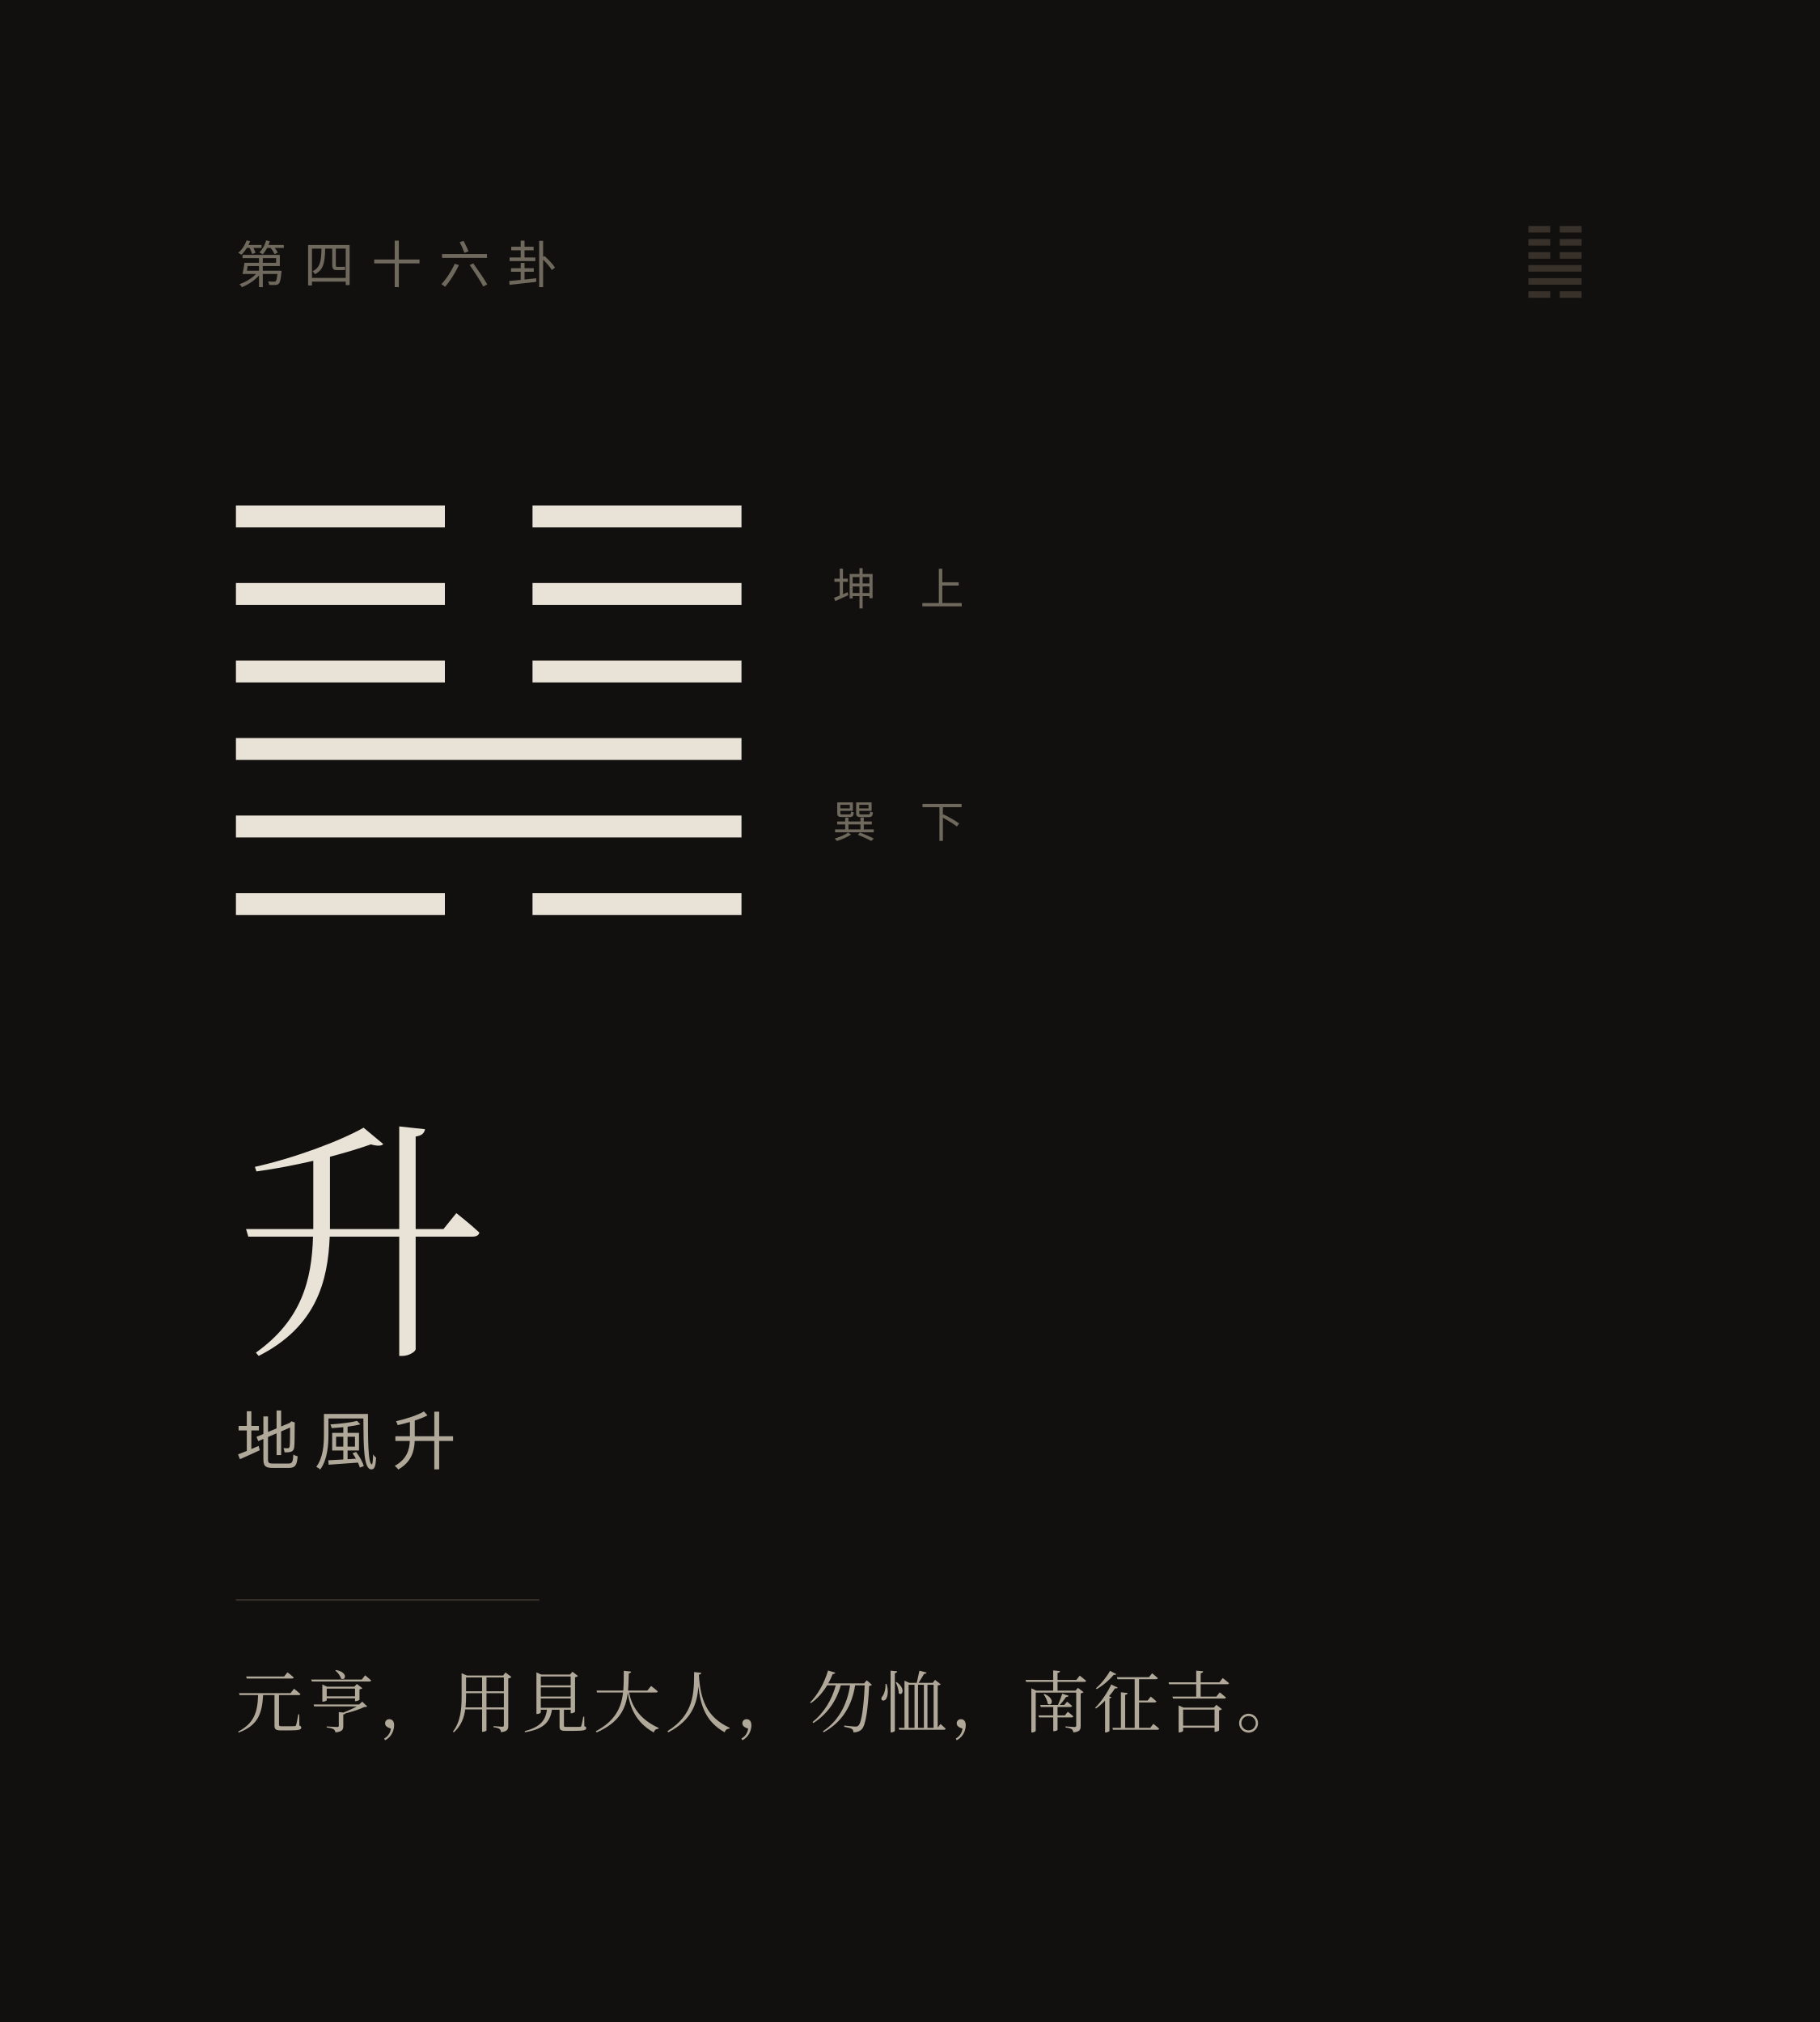
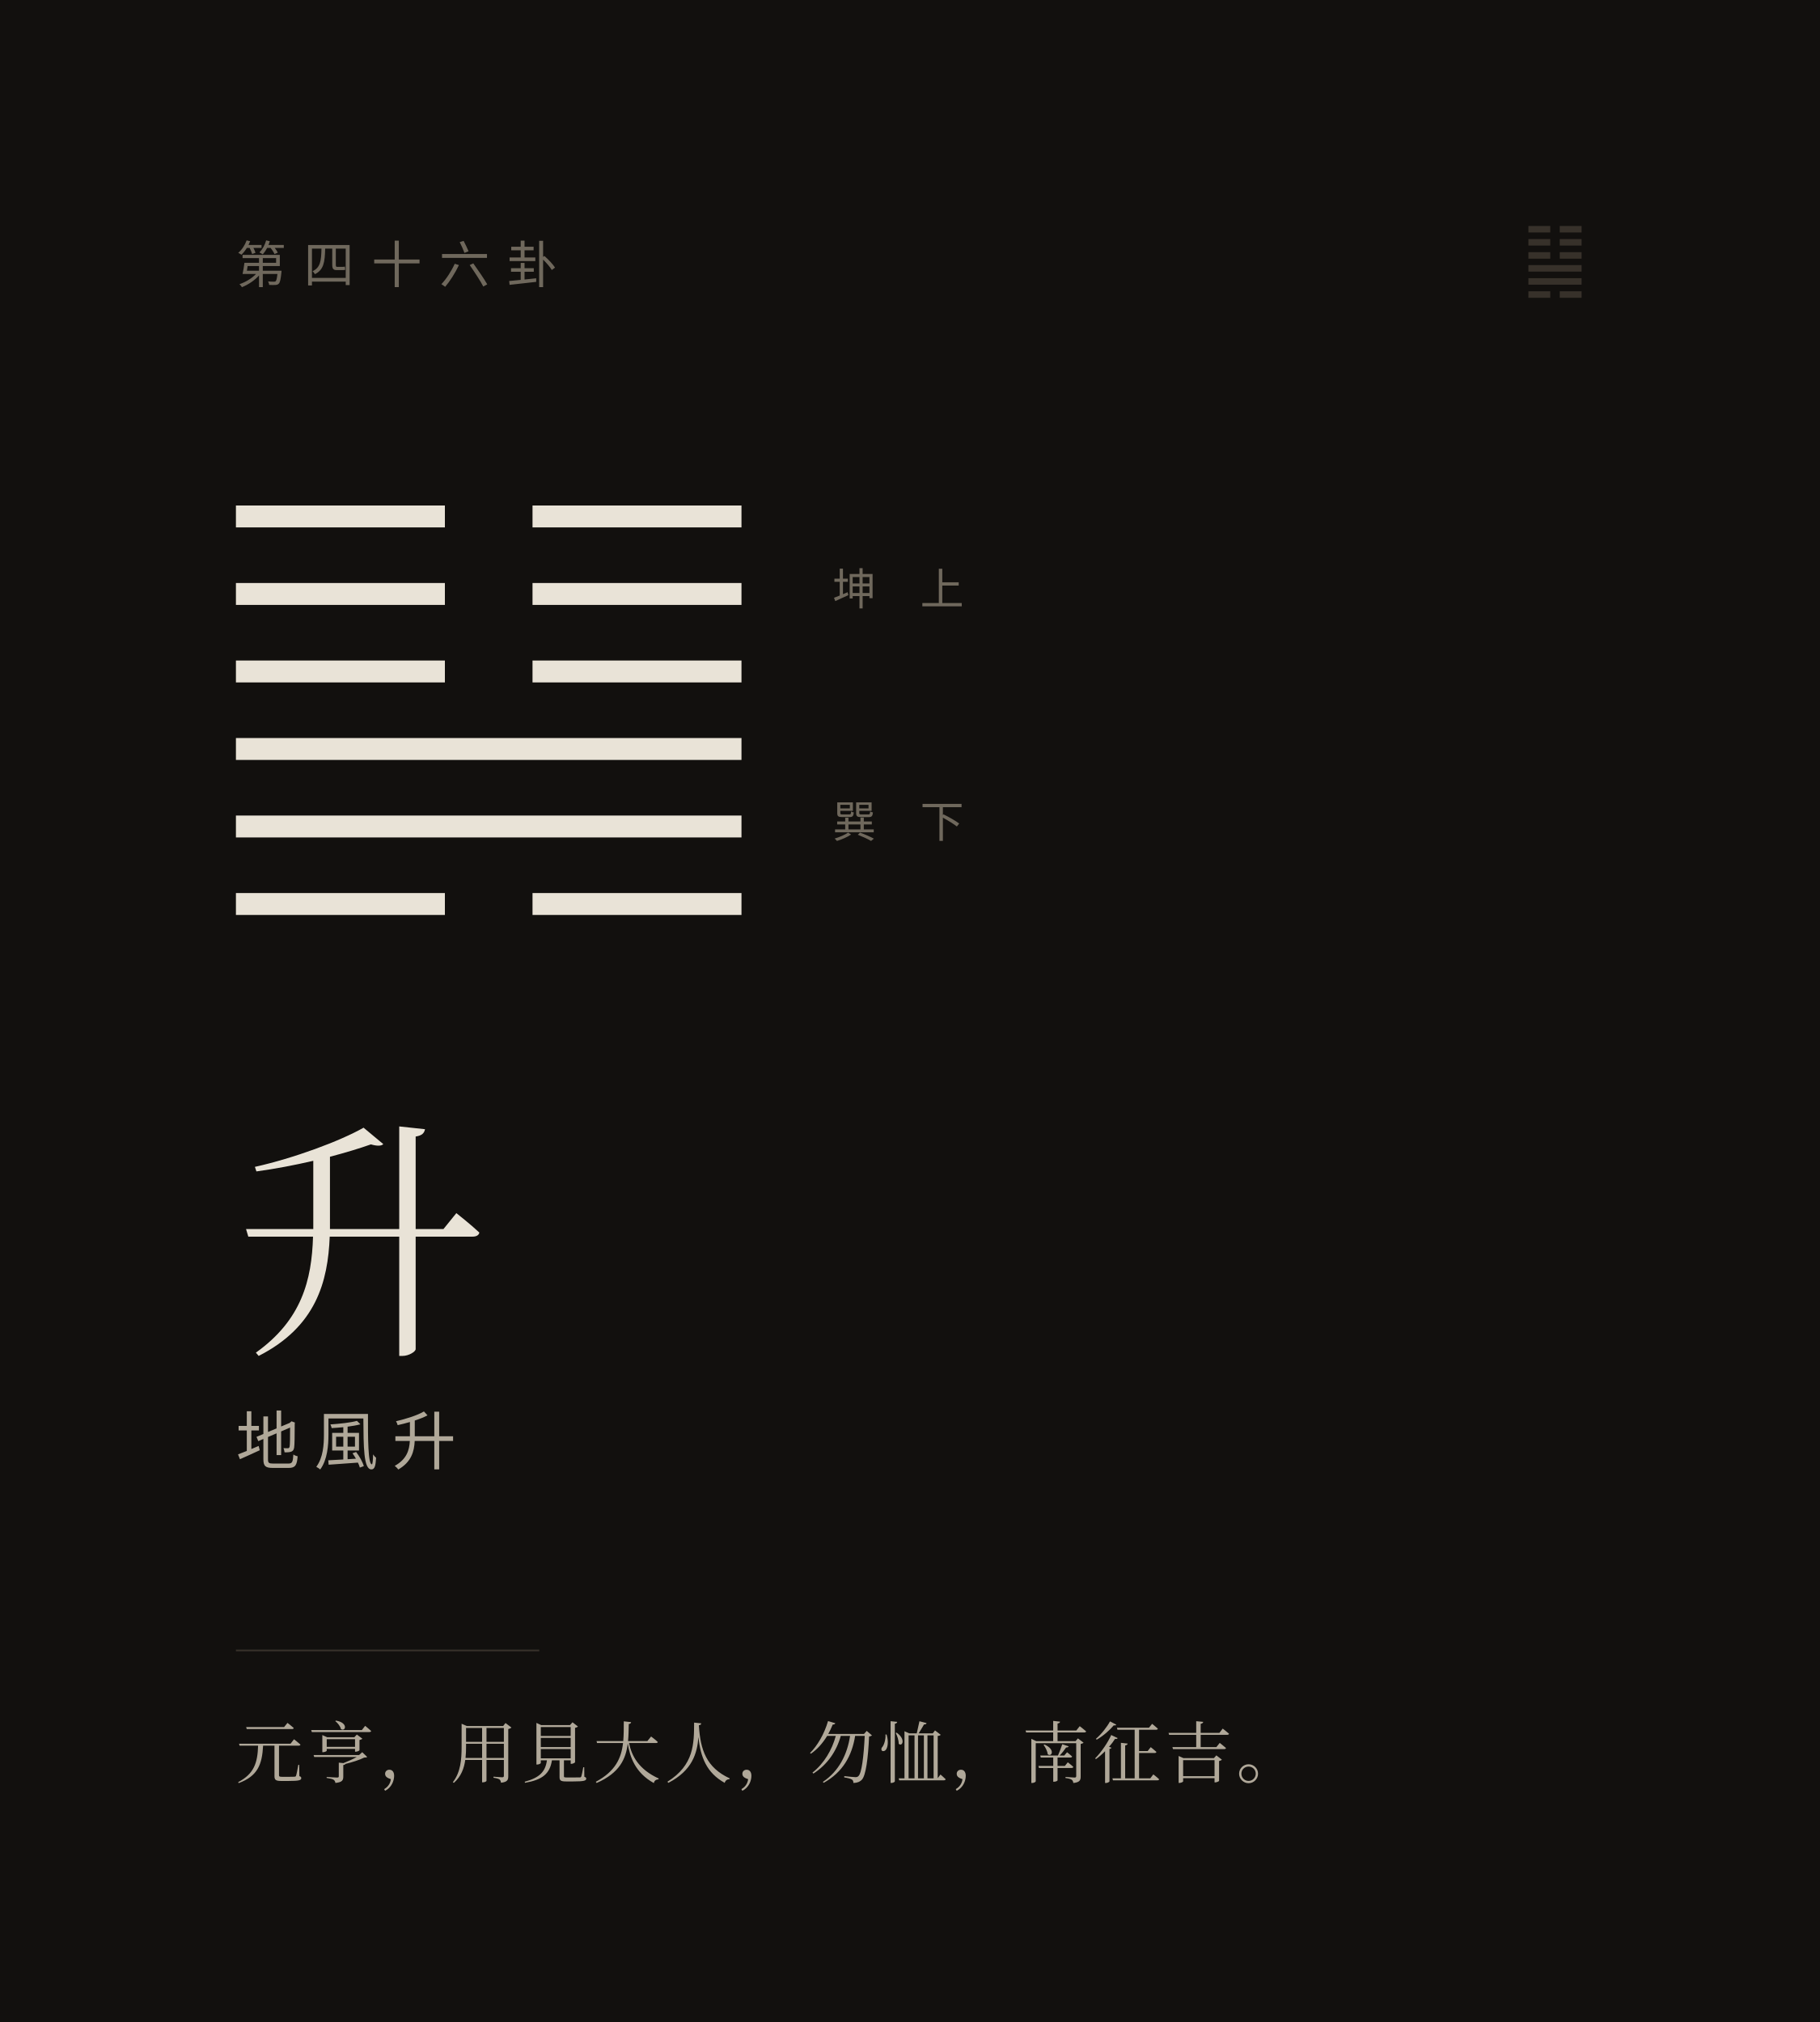
<svg xmlns="http://www.w3.org/2000/svg" width="1080" height="1200" viewBox="0 0 1080 1200">
  <rect width="1080" height="1200" fill="#12100E" />
  <text x="140" y="168" font-family="Hiragino Sans GB, PingFang SC, Noto Sans CJK SC, sans-serif" font-size="30" fill="#6F685C" letter-spacing="0.34em">第四十六卦</text>
  <text x="940" y="168" font-family="Songti SC, STSong, Songti TC, Noto Serif CJK SC, serif" font-size="46" fill="#37312A" text-anchor="end">䷭</text>
  <rect x="140" y="300" width="124" height="13" fill="#E9E3D7" />
  <rect x="316" y="300" width="124" height="13" fill="#E9E3D7" />
  <rect x="140" y="346" width="124" height="13" fill="#E9E3D7" />
  <rect x="316" y="346" width="124" height="13" fill="#E9E3D7" />
  <rect x="140" y="392" width="124" height="13" fill="#E9E3D7" />
  <rect x="316" y="392" width="124" height="13" fill="#E9E3D7" />
  <rect x="140" y="438" width="300" height="13" fill="#E9E3D7" />
  <rect x="140" y="484" width="300" height="13" fill="#E9E3D7" />
  <rect x="140" y="530" width="124" height="13" fill="#E9E3D7" />
  <rect x="316" y="530" width="124" height="13" fill="#E9E3D7" />
  <text x="494" y="359" font-family="Hiragino Sans GB, PingFang SC, Noto Sans CJK SC, sans-serif" font-size="26" fill="#6F685C">坤　上</text>
  <text x="494" y="497" font-family="Hiragino Sans GB, PingFang SC, Noto Sans CJK SC, sans-serif" font-size="26" fill="#6F685C">巽　下</text>
  <text x="140" y="793" font-family="Songti SC, STSong, Songti TC, Noto Serif CJK SC, serif" font-size="150" fill="#E9E3D7">升</text>
  <text x="140" y="869" font-family="Hiragino Sans GB, PingFang SC, Noto Sans CJK SC, sans-serif" font-size="38" fill="#B0A899" letter-spacing="0.22em">地風升</text>
-   <rect x="140" y="949" width="180" height="1" fill="#37312A" />
-   <text x="140" y="1025" font-family="Songti SC, STSong, Songti TC, Noto Serif CJK SC, serif" font-size="40" fill="#B0A899" letter-spacing="0.06em">元亨，用見大人，勿恤，南征吉。</text>
+   <rect x="140" y="979" width="180" height="1" fill="#37312A" />
+   <text x="140" y="1055" font-family="Songti SC, STSong, Songti TC, Noto Serif CJK SC, serif" font-size="40" fill="#B0A899" letter-spacing="0.06em">元亨，用見大人，勿恤，南征吉。</text>
</svg>
